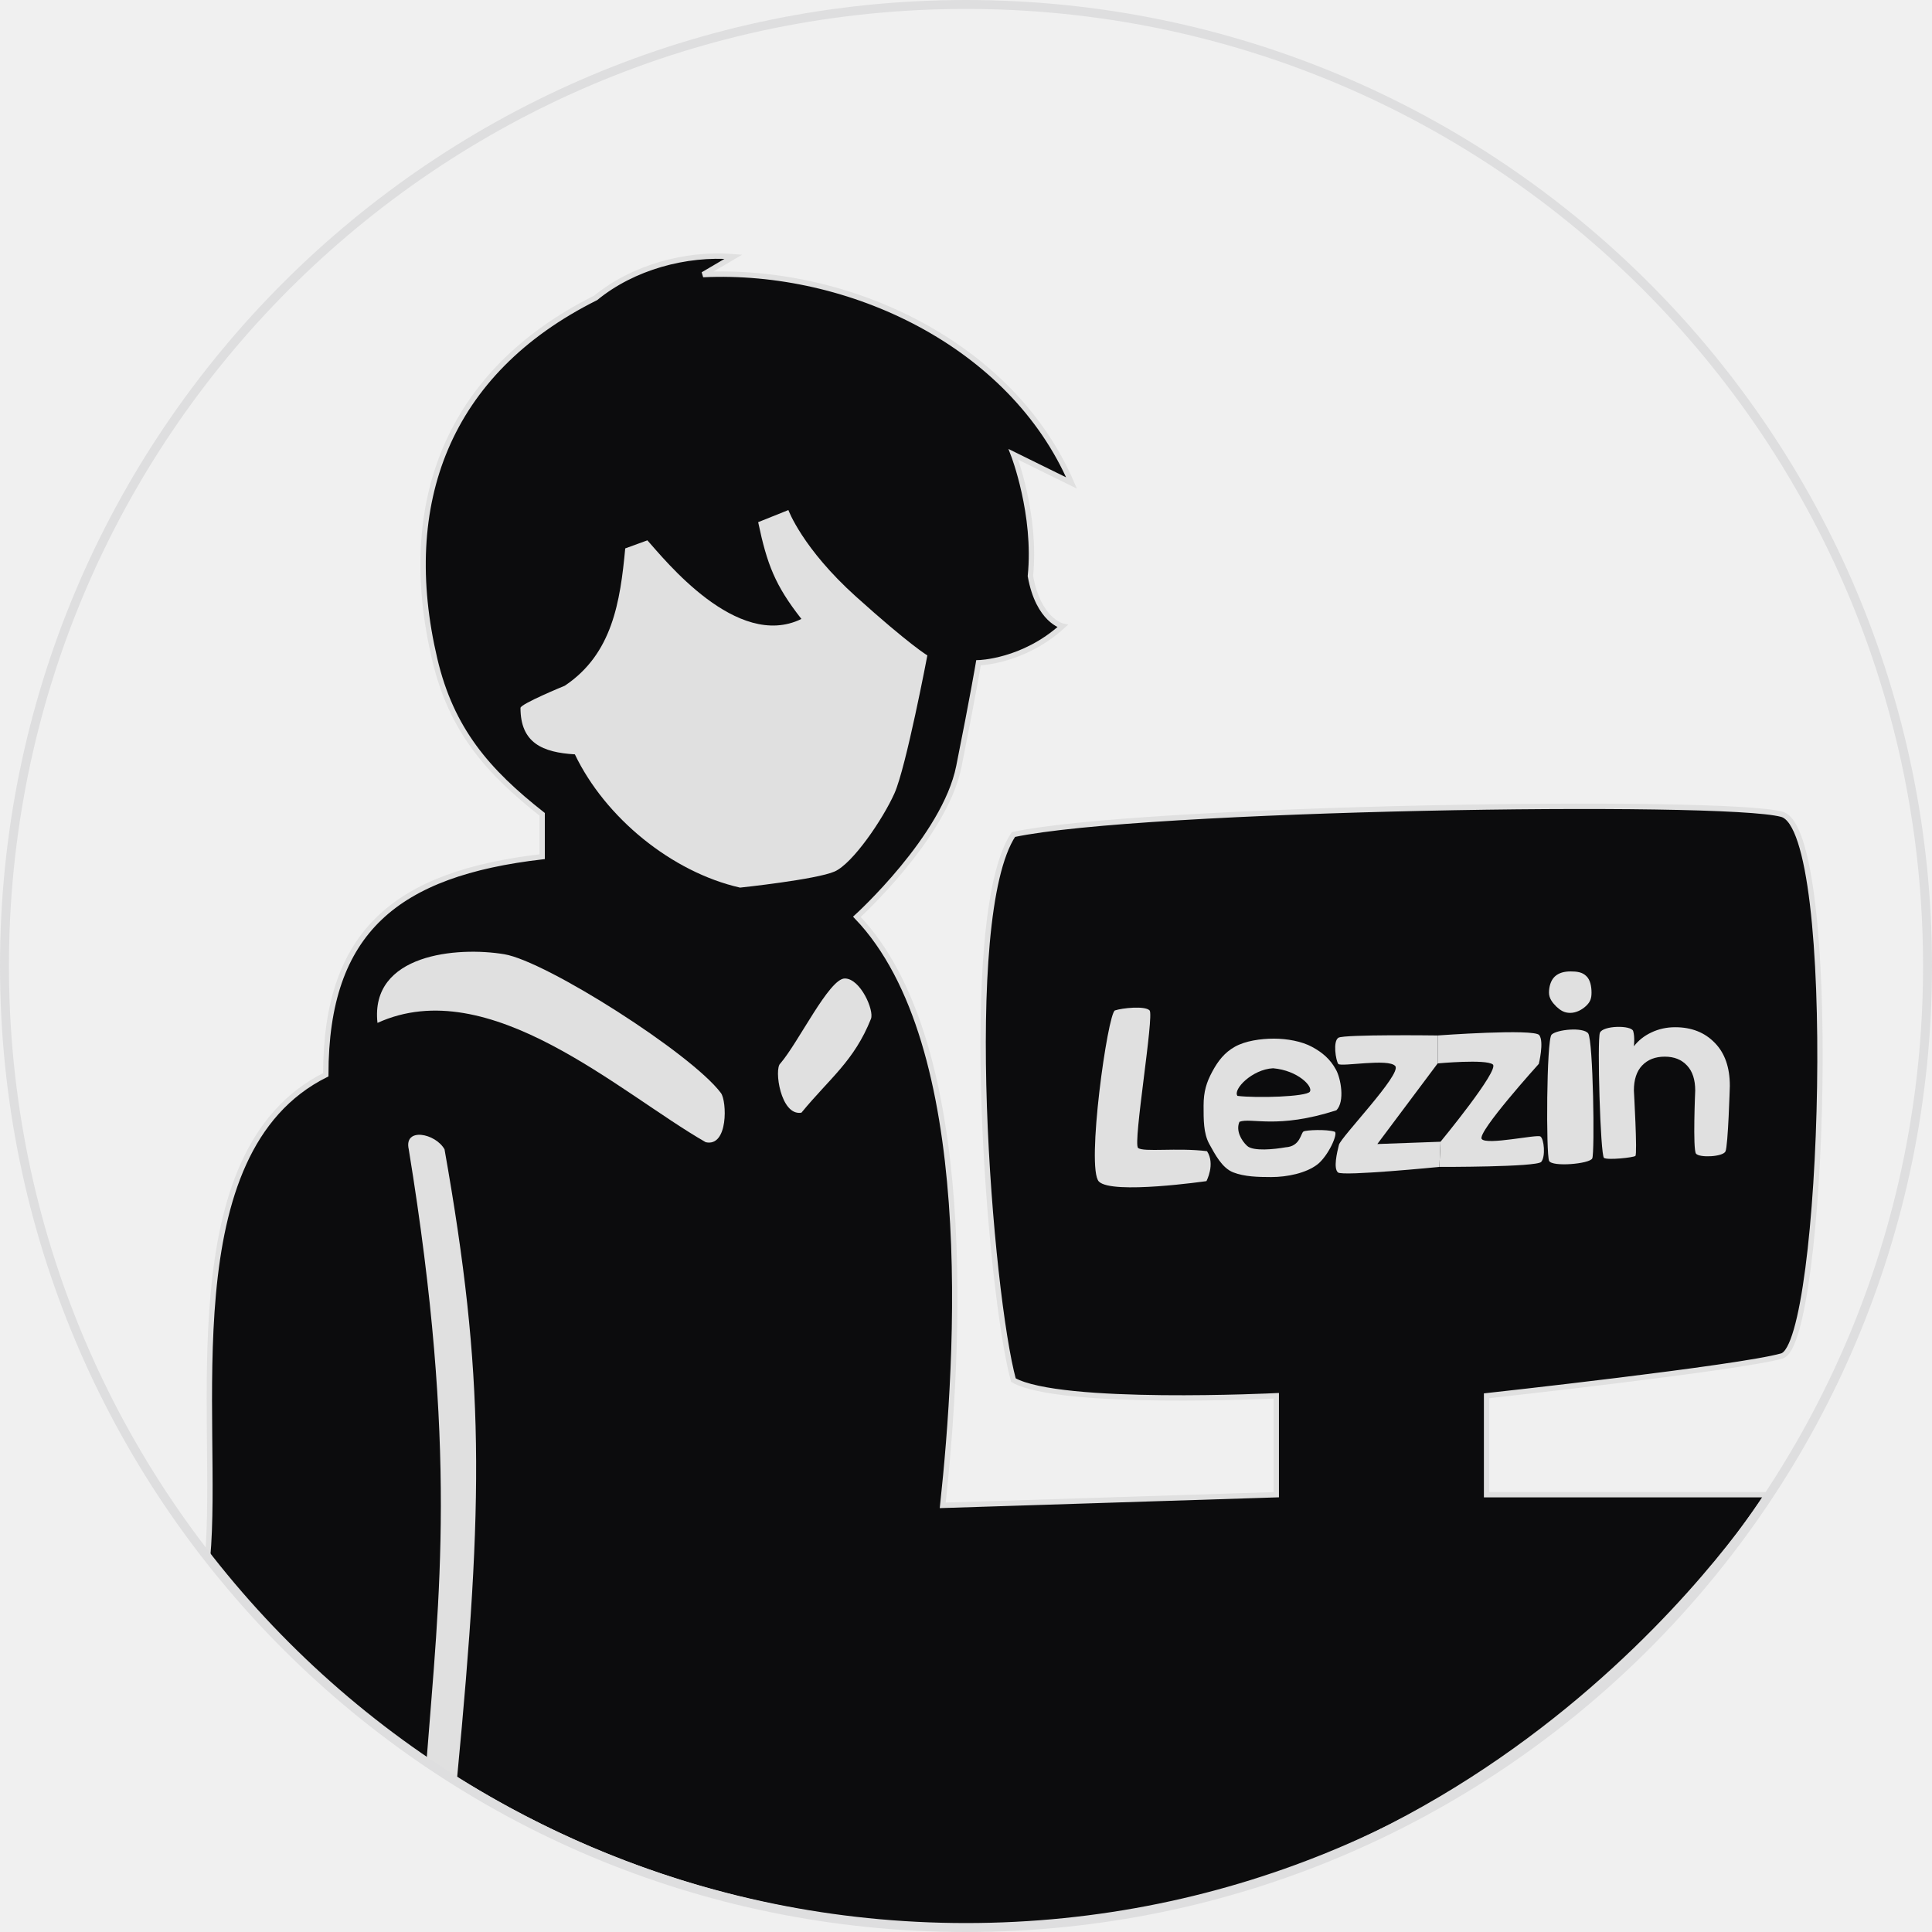
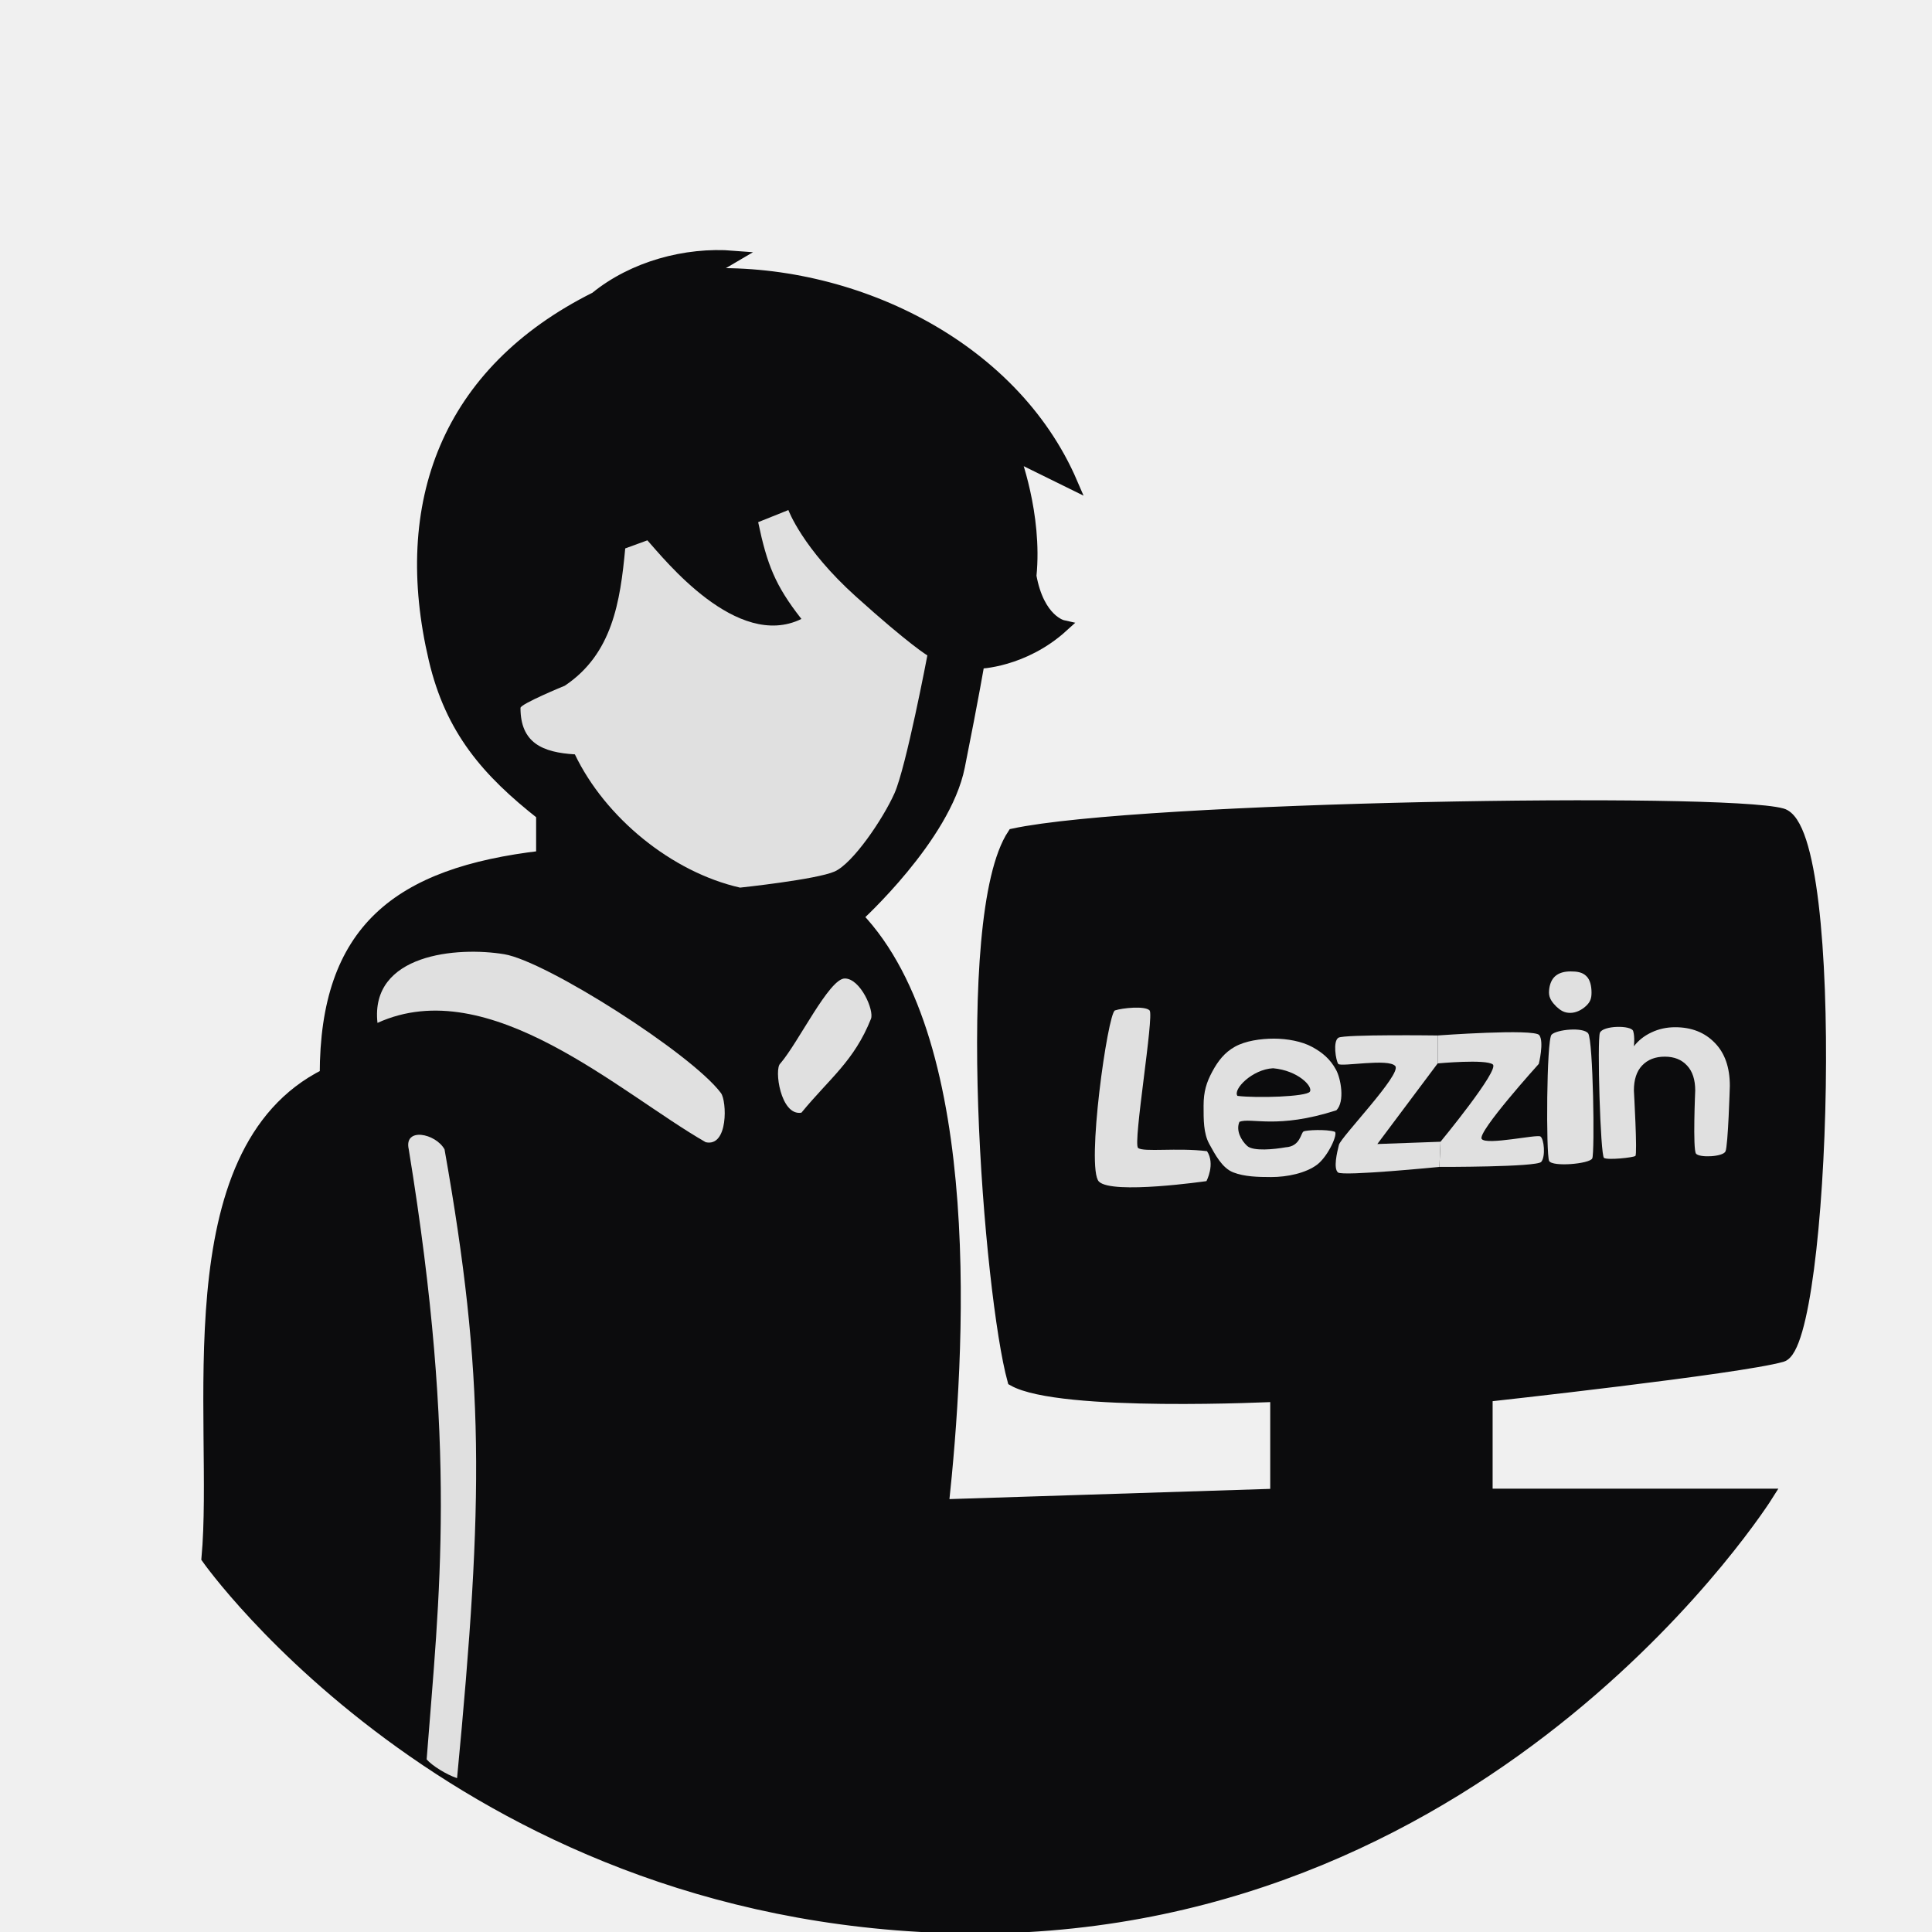
- <svg xmlns="http://www.w3.org/2000/svg" width="1080" height="1080" viewBox="0 0 1080 1080" fill="none">
+ <svg xmlns="http://www.w3.org/2000/svg" width="480" height="480" viewBox="0 0 480 480" fill="none">
  <g clip-path="url(#clip0_1_7)">
-     <path d="M303.07 478.899V455.197C272.472 431.129 252.285 407.961 243 368.5C222.545 281.568 249.867 207.999 333 166.5C353.903 149.397 383.337 141.367 410 143.5L393 153.5C474.882 149.601 565.604 192.473 599 270L566.5 254C566.5 254 579.5 287.5 576 322C580.5 347 594 350 594 350C572 370 547 370.5 547 370.5C547 370.5 543.913 388.997 536 428.5C528.087 468.003 479 512.5 479 512.5C547 583.5 536 758 527 841.5L713.439 835.554V780.25C713.439 780.25 592.5 786.25 566.5 771.5C553.5 724.25 536 512.5 566.5 466.5C637.5 451.303 963.278 446.168 996.062 455.197C1028.85 464.227 1019.8 751.228 996.062 758C972.322 764.772 831.01 780.25 831.01 780.25V835.554H988C988 835.554 837 1076.5 547 1077.5C261 1077.5 116 871 116 871C123.081 793.803 95.525 644.015 182.108 600.794C182.108 520.049 222.21 488.286 303.07 478.899Z" fill="#0C0C0D" stroke="#E0E0E0" stroke-width="3" />
-     <path d="M290.957 395.731C290.957 393.473 315.728 383.315 315.728 383.315C342.296 365.56 346.715 336.41 349.506 306.565L361.892 302.05C371.35 312.547 411.905 363.659 448 346C433.312 327.261 428.799 315.601 423.82 291.892L440.709 285.12C440.709 285.12 448.5 306.5 478.5 333.5C508.5 360.5 518.4 366.385 518.4 366.385C518.4 366.385 506.5 429 500 443.5C493.5 458 476.74 482.639 466.606 487.154C456.472 491.669 413.686 496.183 413.686 496.183C375.344 487.448 338.258 456.985 321.357 421.69C303.281 420.625 290.957 415.301 290.957 395.731Z" fill="#E0E0E0" />
-     <path d="M228.5 642.5C225.608 629.915 243.5 633.5 248.5 642.5C271 769.5 270.5 837 255.5 994C249.5 992 241.5 987 238.5 983.5C245.5 892 256 811 228.5 642.5Z" fill="#E0E0E0" />
-     <path d="M281.949 533.43C255.746 529.052 206.728 533.14 211.014 571.805C273.576 543.299 346.526 611.02 394.5 638.5C407.162 641.321 406.378 615.515 403 611C386.505 588.954 305.381 537.345 281.949 533.43Z" fill="#E0E0E0" />
-     <path d="M436.205 594.5C446.386 582.683 463.5 546.974 472.236 546.974C480.972 546.974 488.765 564.808 486.873 569.548C477.455 593.149 463.826 602.736 448 622C436.295 623.989 432.637 597.449 436.205 594.5Z" fill="#E0E0E0" />
-     <circle cx="540" cy="540" r="537.5" stroke="#DEDEDF" stroke-width="5" />
-     <path d="M636.182 641.691C639.14 644.187 657.954 641.45 674.728 643.509C679.479 650.763 674.399 660.254 674.399 660.254C674.399 660.254 621.572 667.913 614.288 660.49C607.004 653.067 619.239 566.171 623.279 564.829C627.318 563.487 639.977 562.127 642.632 564.829C645.288 567.531 633.224 639.195 636.182 641.691Z" fill="#E0E0E0" />
-     <path d="M747.052 620.653C713.847 631.366 699.395 624.54 692.863 627.097C690.765 631.877 693.766 637.445 697.175 640.579C700.585 643.712 712.485 642.459 718.667 641.348C726.941 640.853 727.123 633.329 728.688 632.504C730.253 631.678 741.427 631.165 746.086 632.625C748.192 633.507 742.532 646.273 736.266 651.065C729.999 655.766 719.703 657.987 710.579 657.987C703.206 657.987 695.643 657.792 689.393 655.362C683.142 652.932 679.269 645.405 675.951 639.415C672.725 633.424 672.812 625.92 672.812 618.086C672.812 610.161 674.444 605.027 677.67 599.036C680.895 593.046 684.563 588.321 690.369 585.095C696.175 581.869 704.616 580.604 712.173 580.604C719.454 580.604 727.77 582.102 733.484 585.236C739.29 588.369 743.683 592.149 746.817 597.955C749.478 602.67 751.95 615.727 747.052 620.653ZM732.207 610.267C734.153 607.437 725.608 598.374 711.651 597.164C699.993 597.747 689.04 608.996 691.751 612.605C702.54 613.929 730.262 613.096 732.207 610.267Z" fill="#E0E0E0" />
-     <path d="M769.938 639.518L805.263 638.239L804.624 652.306C804.624 652.306 750.651 657.648 747.958 655.415C745.265 653.183 747.382 644.302 748.469 639.97C749.556 635.638 783.597 600.497 779.987 595.963C776.376 591.429 749.446 596.565 748.096 594.728C746.746 592.89 744.965 582.029 748.204 580.091C751.443 578.153 803.668 578.83 803.668 578.83L803.668 594.451L769.938 639.518Z" fill="#E0E0E0" />
-     <path d="M828.301 636.715C831.122 640.325 859.105 633.968 861.117 635.303C863.129 636.639 864.088 646.549 861.55 649.502C859.011 652.455 804.624 652.306 804.624 652.306L805.263 638.239C805.263 638.239 838.313 598.155 834.506 595.04C830.699 591.926 803.668 594.451 803.668 594.451L803.668 578.83C803.668 578.83 857.655 574.878 860.458 578.641C863.26 582.404 860.196 594.715 860.196 594.715C860.196 594.715 825.48 633.104 828.301 636.715Z" fill="#E0E0E0" />
-     <path d="M877.783 566.208C874.373 566.208 872.335 564.828 870.031 562.709C867.819 560.497 865.894 558.098 865.894 554.873C865.894 551.647 866.852 548.086 869.064 545.966C871.368 543.754 874.578 543.032 877.988 543.032C881.398 543.032 884.526 543.406 886.738 545.617C889.042 547.737 889.672 551.647 889.672 554.873C889.672 558.098 889.016 560.026 886.712 562.238C884.501 564.358 881.193 566.208 877.783 566.208ZM887.783 577.644C890.604 581.254 891.545 644.48 890.079 647.564C888.612 650.649 867.718 652.436 865.969 648.957C864.22 645.478 864.482 581.311 867.325 578.396C870.168 575.481 884.962 574.033 887.783 577.644Z" fill="#E0E0E0" />
-     <path d="M936.441 574.226C945.565 574.226 952.938 577.129 958.559 582.935C964.181 588.649 966.992 596.667 966.992 606.989C966.992 606.989 966.017 640.567 964.551 643.651C963.084 646.735 949.957 647.3 948.076 644.893C946.196 642.486 947.638 609.616 947.638 609.616C947.638 603.533 946.118 598.879 943.077 595.653C940.035 592.336 935.888 590.677 930.635 590.677C925.29 590.677 921.05 592.336 917.917 595.653C914.876 598.879 913.355 603.533 913.355 609.616C913.355 609.616 915.391 645.232 914.188 646.172C912.985 647.113 898.654 648.617 896.642 647.282C894.629 645.947 892.748 581.517 894.346 577.361C895.945 573.205 911.947 572.994 912.964 576.383C913.981 579.772 913.355 584.871 913.355 584.871C915.935 581.553 919.207 578.972 923.17 577.129C927.225 575.194 931.649 574.226 936.441 574.226Z" fill="#E0E0E0" />
+     <path d="M134.698 212.844V202.31C121.098 191.613 112.127 181.316 108 163.778C98.909 125.141 111.052 92.444 148 74C157.29 66.399 170.372 62.83 182.222 63.778L174.667 68.222C211.059 66.489 251.379 85.543 266.222 120L251.778 112.889C251.778 112.889 257.556 127.778 256 143.111C258 154.222 264 155.556 264 155.556C254.222 164.444 243.111 164.667 243.111 164.667C243.111 164.667 241.739 172.888 238.222 190.444C234.705 208.001 212.889 227.778 212.889 227.778C243.111 259.333 238.222 336.889 234.222 374L317.084 371.357V346.778C317.084 346.778 263.333 349.444 251.778 342.889C246 321.889 238.222 227.778 251.778 207.333C283.333 200.579 428.124 198.297 442.694 202.31C457.265 206.323 453.246 333.879 442.694 336.889C432.143 339.899 369.338 346.778 369.338 346.778V371.357H439.111C439.111 371.357 372 478.444 243.111 478.889C116 478.889 51.556 387.111 51.556 387.111C54.703 352.801 42.456 286.229 80.937 267.019C80.937 231.133 98.76 217.016 134.698 212.844Z" fill="#0C0C0D" stroke="#0C0C0D" stroke-width="3" />
+     <path d="M129.314 175.88C129.314 174.877 140.323 170.362 140.323 170.362C152.131 162.471 154.096 149.516 155.336 136.251L160.841 134.245C165.044 138.91 183.069 161.626 199.111 153.778C192.583 145.449 190.577 140.267 188.364 129.73L195.871 126.72C195.871 126.72 199.333 136.222 212.667 148.222C226 160.222 230.4 162.838 230.4 162.838C230.4 162.838 225.111 190.667 222.222 197.111C219.333 203.556 211.884 214.506 207.38 216.513C202.877 218.519 183.86 220.526 183.86 220.526C166.82 216.644 150.337 203.104 142.825 187.418C134.792 186.944 129.314 184.578 129.314 175.88Z" fill="#E0E0E0" />
+     <path d="M101.555 285.556C100.27 279.962 108.222 281.556 110.444 285.556C120.444 342 120.222 372 113.556 441.778C110.889 440.889 107.333 438.667 106 437.111C109.111 396.444 113.778 360.444 101.555 285.556Z" fill="#E0E0E0" />
+     <path d="M125.311 237.08C113.665 235.134 91.879 236.951 93.784 254.136C121.59 241.466 154.011 271.564 175.333 283.778C180.961 285.031 180.612 273.562 179.111 271.556C171.78 261.757 135.725 238.82 125.311 237.08Z" fill="#E0E0E0" />
+     <path d="M193.869 264.222C198.394 258.97 206 243.1 209.883 243.1C213.765 243.1 217.229 251.026 216.388 253.132C212.202 263.622 206.145 267.883 199.111 276.444C193.909 277.328 192.283 265.533 193.869 264.222Z" fill="#E0E0E0" />
+     <path d="M282.748 285.196C284.062 286.305 292.424 285.089 299.879 286.004C301.991 289.228 299.733 293.446 299.733 293.446C299.733 293.446 276.254 296.85 273.017 293.551C269.78 290.252 275.218 251.631 277.013 251.035C278.808 250.439 284.434 249.834 285.614 251.035C286.795 252.236 281.433 284.087 282.748 285.196Z" fill="#E0E0E0" />
+     <path d="M332.023 275.846C317.265 280.607 310.842 277.573 307.939 278.71C307.007 280.834 308.34 283.309 309.856 284.702C311.371 286.094 316.66 285.537 319.407 285.044C323.085 284.823 323.166 281.48 323.861 281.113C324.557 280.746 329.523 280.518 331.594 281.167C332.53 281.559 330.014 287.232 327.229 289.362C324.444 291.451 319.868 292.438 315.813 292.438C312.536 292.438 309.175 292.352 306.397 291.272C303.619 290.192 301.897 286.847 300.423 284.184C298.989 281.522 299.027 278.187 299.027 274.705C299.027 271.183 299.753 268.901 301.187 266.238C302.62 263.576 304.25 261.476 306.831 260.042C309.411 258.609 313.163 258.046 316.521 258.046C319.757 258.046 323.453 258.712 325.993 260.105C328.573 261.497 330.526 263.177 331.919 265.758C333.102 267.853 334.2 273.657 332.023 275.846ZM325.426 271.23C326.29 269.972 322.492 265.944 316.289 265.406C311.108 265.666 306.24 270.665 307.445 272.269C312.24 272.858 324.561 272.487 325.426 271.23Z" fill="#E0E0E0" />
+     <path d="M342.195 284.23L357.895 283.662L357.611 289.914C357.611 289.914 333.623 292.288 332.426 291.296C331.229 290.304 332.17 286.356 332.653 284.431C333.136 282.506 348.266 266.888 346.661 264.872C345.056 262.857 333.087 265.14 332.487 264.324C331.887 263.507 331.096 258.68 332.535 257.818C333.975 256.957 357.186 257.258 357.186 257.258L357.186 264.201L342.195 284.23Z" fill="#E0E0E0" />
+     <path d="M368.134 282.984C369.387 284.589 381.824 281.764 382.719 282.357C383.613 282.95 384.039 287.355 382.911 288.668C381.783 289.98 357.611 289.914 357.611 289.914L357.895 283.662C357.895 283.662 372.583 265.846 370.891 264.462C369.199 263.078 357.186 264.201 357.186 264.201L357.186 257.258C357.186 257.258 381.18 255.501 382.426 257.174C383.671 258.846 382.309 264.318 382.309 264.318C382.309 264.318 366.88 281.38 368.134 282.984Z" fill="#E0E0E0" />
+     <path d="M390.126 251.648C388.61 251.648 387.704 251.035 386.68 250.093C385.697 249.11 384.842 248.044 384.842 246.61C384.842 245.176 385.268 243.594 386.251 242.652C387.275 241.669 388.701 241.347 390.217 241.347C391.732 241.347 393.123 241.514 394.106 242.497C395.13 243.439 395.41 245.176 395.41 246.61C395.41 248.044 395.118 248.901 394.094 249.884C393.111 250.826 391.641 251.648 390.126 251.648ZM394.57 256.73C395.824 258.335 396.242 286.436 395.591 287.806C394.939 289.177 385.653 289.971 384.875 288.425C384.098 286.879 384.214 258.361 385.478 257.065C386.742 255.769 393.316 255.126 394.57 256.73Z" fill="#E0E0E0" />
+     <path d="M416.196 255.212C420.251 255.212 423.528 256.502 426.026 259.082C428.525 261.622 429.774 265.185 429.774 269.773C429.774 269.773 429.341 284.696 428.689 286.067C428.037 287.438 422.203 287.689 421.367 286.619C420.531 285.549 421.173 270.94 421.173 270.94C421.173 268.237 420.497 266.168 419.145 264.735C417.794 263.26 415.95 262.523 413.616 262.523C411.24 262.523 409.356 263.26 407.963 264.735C406.611 266.168 405.936 268.237 405.936 270.94C405.936 270.94 406.841 286.77 406.306 287.188C405.771 287.606 399.402 288.274 398.508 287.681C397.613 287.088 396.777 258.452 397.487 256.605C398.198 254.758 405.31 254.664 405.762 256.17C406.214 257.677 405.936 259.943 405.936 259.943C407.082 258.468 408.537 257.321 410.298 256.502C412.1 255.642 414.066 255.212 416.196 255.212Z" fill="#E0E0E0" />
  </g>
  <defs>
    <clipPath id="clip0_1_7">
-       <rect width="1080" height="1080" fill="white" />
+       <rect width="480" height="480" fill="white" />
    </clipPath>
  </defs>
</svg>
